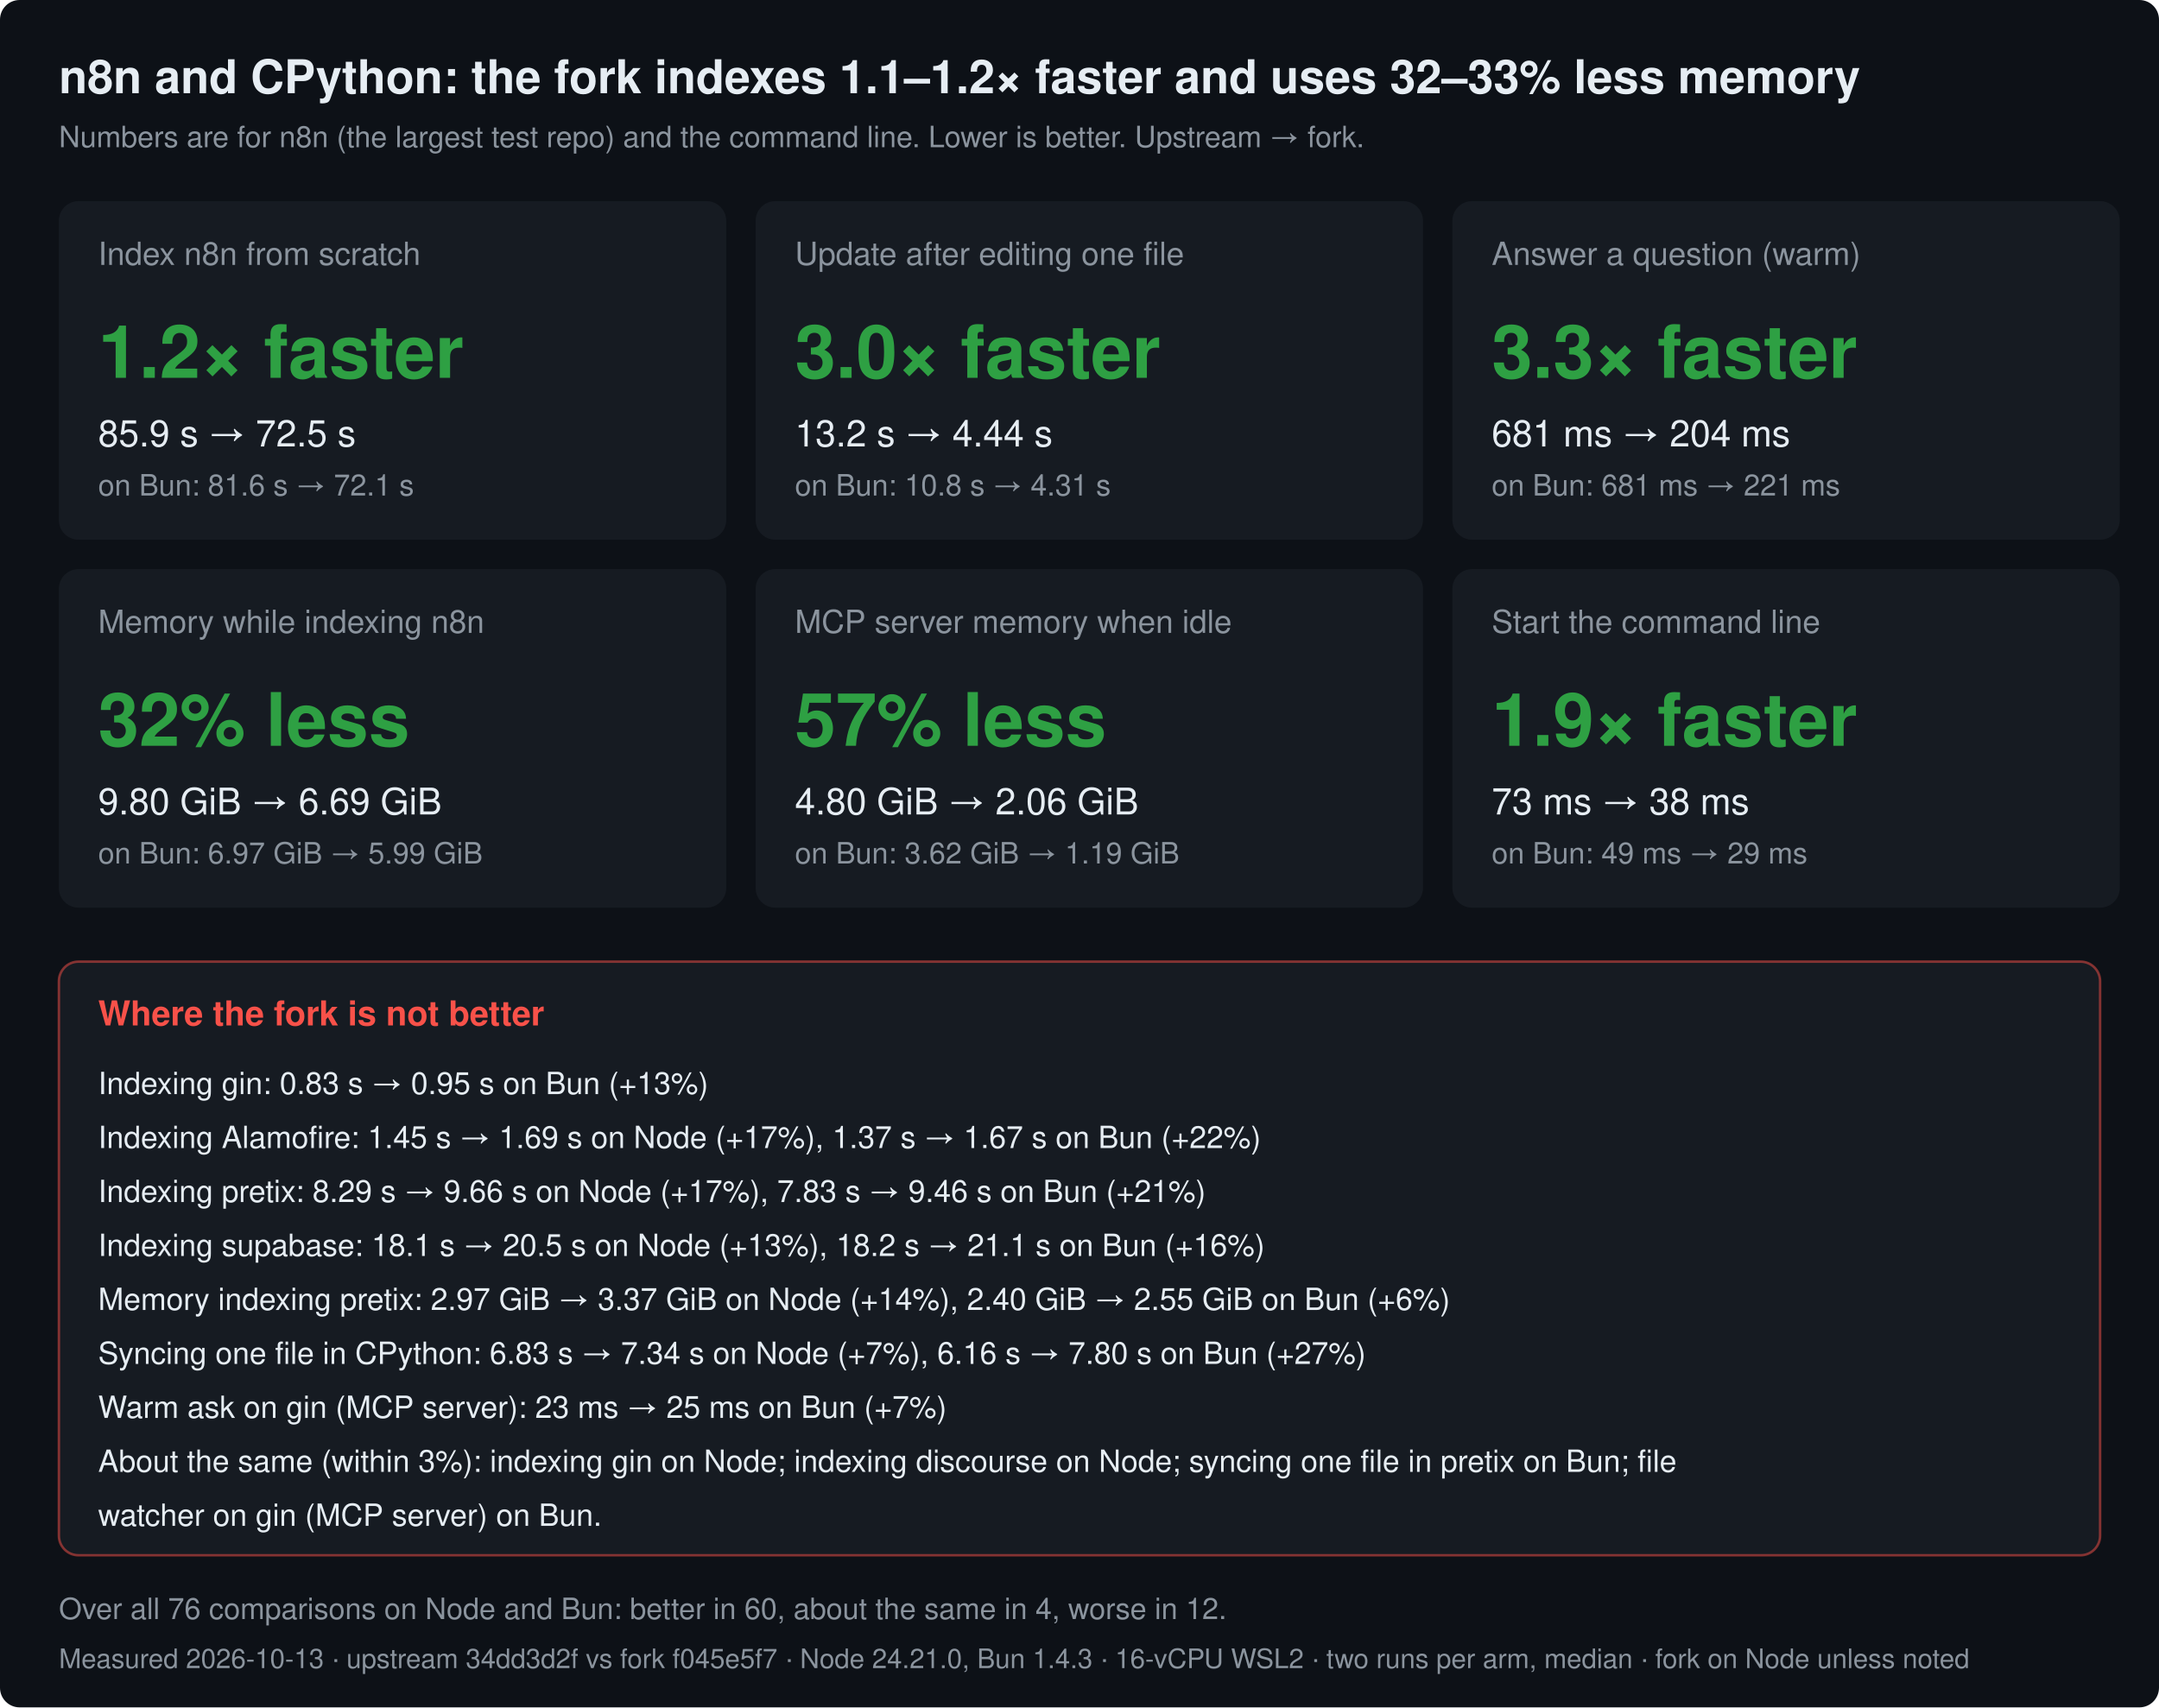
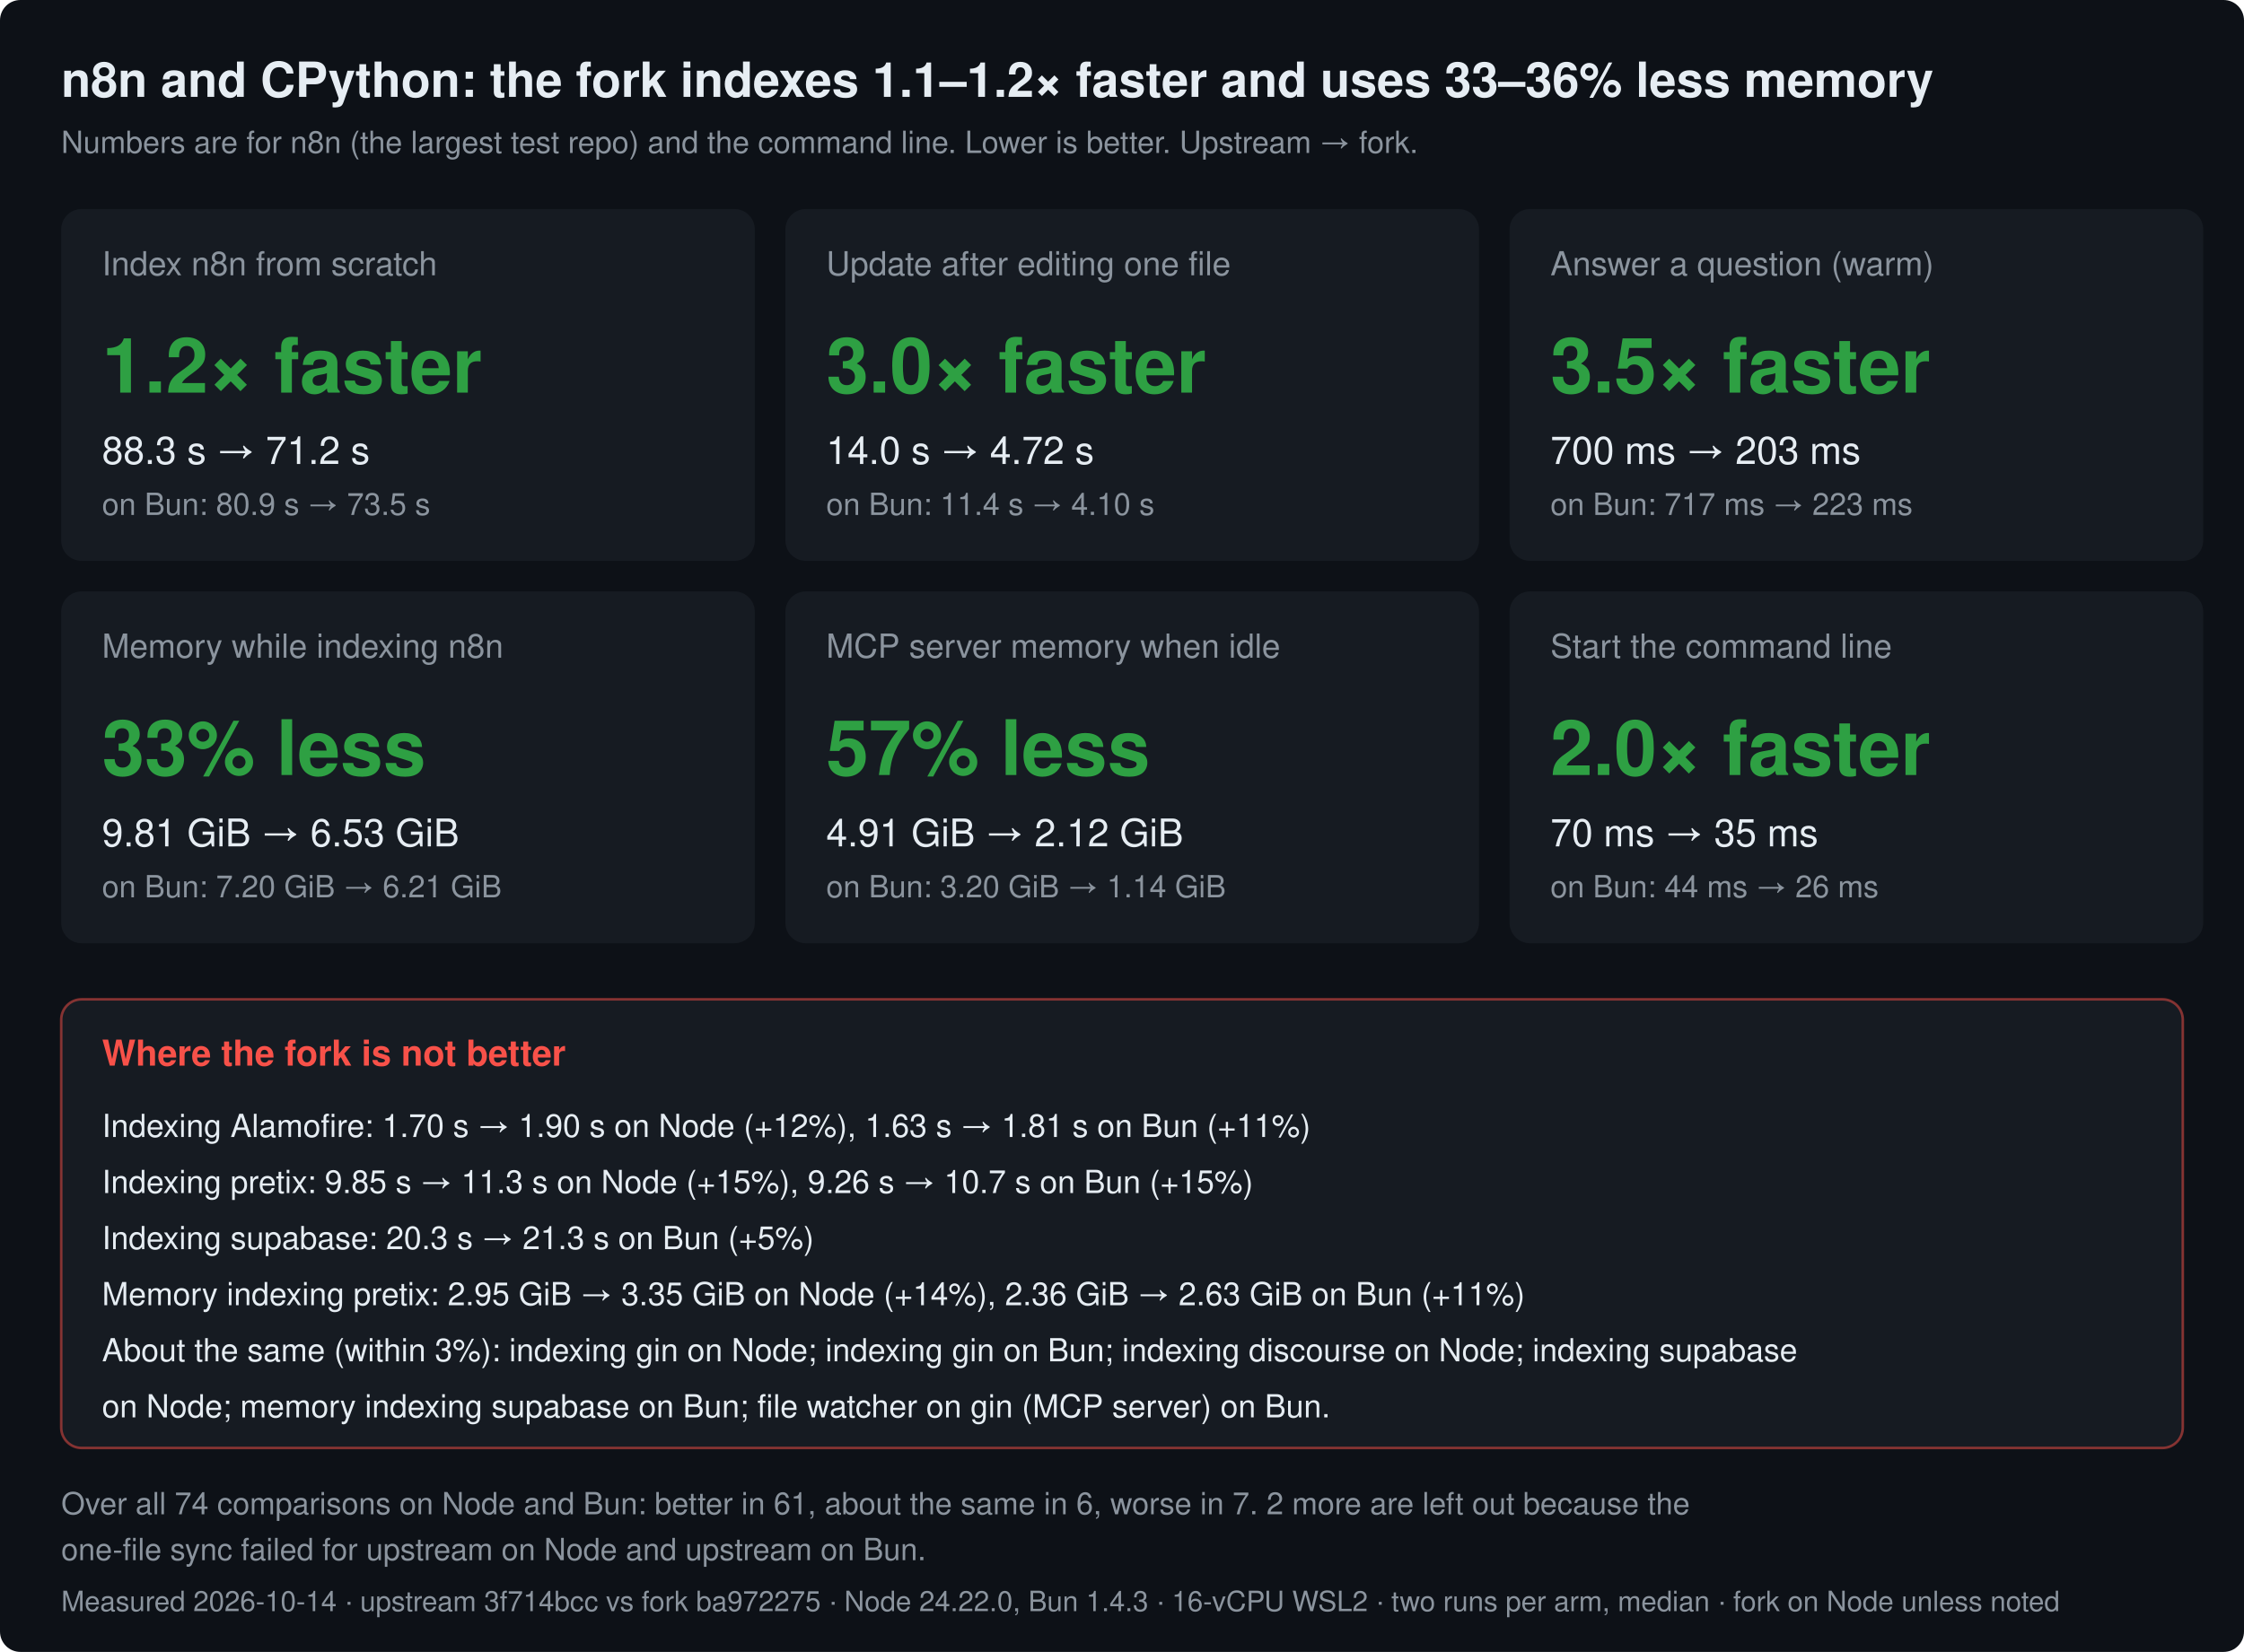
- <svg xmlns="http://www.w3.org/2000/svg" width="880" height="696" viewBox="0 0 880 696" font-family="-apple-system, BlinkMacSystemFont, 'Segoe UI', Helvetica, Arial, sans-serif" role="img" aria-labelledby="t d">
-   <rect width="880" height="696" rx="8" fill="#0d1117" />
-   <text x="24" y="38" font-size="19" font-weight="700" fill="#e6edf3" text-anchor="start">n8n and CPython: the fork indexes 1.1–1.2× faster and uses 32–33% less memory</text>
+ <svg xmlns="http://www.w3.org/2000/svg" width="880" height="648" viewBox="0 0 880 648" font-family="-apple-system, BlinkMacSystemFont, 'Segoe UI', Helvetica, Arial, sans-serif" role="img" aria-labelledby="t d">
+   <rect width="880" height="648" rx="8" fill="#0d1117" />
+   <text x="24" y="38" font-size="19" font-weight="700" fill="#e6edf3" text-anchor="start">n8n and CPython: the fork indexes 1.1–1.2× faster and uses 33–36% less memory</text>
  <text x="24" y="60" font-size="12" font-weight="400" fill="#8b949e" text-anchor="start">Numbers are for n8n (the largest test repo) and the command line. Lower is better. Upstream → fork.</text>
  <rect x="24" y="82" width="272" height="138" rx="8" fill="#161b22" />
  <text x="40" y="108" font-size="13" font-weight="400" fill="#8b949e" text-anchor="start">Index n8n from scratch</text>
  <text x="40" y="154" font-size="30" font-weight="700" fill="#2ea043" text-anchor="start">1.2× faster</text>
-   <text x="40" y="182" font-size="15" font-weight="400" fill="#e6edf3" text-anchor="start">85.9 s → 72.5 s</text>
-   <text x="40" y="202" font-size="12" font-weight="400" fill="#8b949e" text-anchor="start">on Bun: 81.6 s → 72.1 s</text>
+   <text x="40" y="182" font-size="15" font-weight="400" fill="#e6edf3" text-anchor="start">88.3 s → 71.2 s</text>
+   <text x="40" y="202" font-size="12" font-weight="400" fill="#8b949e" text-anchor="start">on Bun: 80.9 s → 73.5 s</text>
  <rect x="308" y="82" width="272" height="138" rx="8" fill="#161b22" />
  <text x="324" y="108" font-size="13" font-weight="400" fill="#8b949e" text-anchor="start">Update after editing one file</text>
  <text x="324" y="154" font-size="30" font-weight="700" fill="#2ea043" text-anchor="start">3.0× faster</text>
-   <text x="324" y="182" font-size="15" font-weight="400" fill="#e6edf3" text-anchor="start">13.2 s → 4.44 s</text>
-   <text x="324" y="202" font-size="12" font-weight="400" fill="#8b949e" text-anchor="start">on Bun: 10.8 s → 4.31 s</text>
+   <text x="324" y="182" font-size="15" font-weight="400" fill="#e6edf3" text-anchor="start">14.0 s → 4.72 s</text>
+   <text x="324" y="202" font-size="12" font-weight="400" fill="#8b949e" text-anchor="start">on Bun: 11.4 s → 4.10 s</text>
  <rect x="592" y="82" width="272" height="138" rx="8" fill="#161b22" />
  <text x="608" y="108" font-size="13" font-weight="400" fill="#8b949e" text-anchor="start">Answer a question (warm)</text>
-   <text x="608" y="154" font-size="30" font-weight="700" fill="#2ea043" text-anchor="start">3.3× faster</text>
-   <text x="608" y="182" font-size="15" font-weight="400" fill="#e6edf3" text-anchor="start">681 ms → 204 ms</text>
-   <text x="608" y="202" font-size="12" font-weight="400" fill="#8b949e" text-anchor="start">on Bun: 681 ms → 221 ms</text>
+   <text x="608" y="154" font-size="30" font-weight="700" fill="#2ea043" text-anchor="start">3.5× faster</text>
+   <text x="608" y="182" font-size="15" font-weight="400" fill="#e6edf3" text-anchor="start">700 ms → 203 ms</text>
+   <text x="608" y="202" font-size="12" font-weight="400" fill="#8b949e" text-anchor="start">on Bun: 717 ms → 223 ms</text>
  <rect x="24" y="232" width="272" height="138" rx="8" fill="#161b22" />
  <text x="40" y="258" font-size="13" font-weight="400" fill="#8b949e" text-anchor="start">Memory while indexing n8n</text>
-   <text x="40" y="304" font-size="30" font-weight="700" fill="#2ea043" text-anchor="start">32% less</text>
-   <text x="40" y="332" font-size="15" font-weight="400" fill="#e6edf3" text-anchor="start">9.80 GiB → 6.69 GiB</text>
-   <text x="40" y="352" font-size="12" font-weight="400" fill="#8b949e" text-anchor="start">on Bun: 6.97 GiB → 5.99 GiB</text>
+   <text x="40" y="304" font-size="30" font-weight="700" fill="#2ea043" text-anchor="start">33% less</text>
+   <text x="40" y="332" font-size="15" font-weight="400" fill="#e6edf3" text-anchor="start">9.81 GiB → 6.53 GiB</text>
+   <text x="40" y="352" font-size="12" font-weight="400" fill="#8b949e" text-anchor="start">on Bun: 7.20 GiB → 6.21 GiB</text>
  <rect x="308" y="232" width="272" height="138" rx="8" fill="#161b22" />
  <text x="324" y="258" font-size="13" font-weight="400" fill="#8b949e" text-anchor="start">MCP server memory when idle</text>
  <text x="324" y="304" font-size="30" font-weight="700" fill="#2ea043" text-anchor="start">57% less</text>
-   <text x="324" y="332" font-size="15" font-weight="400" fill="#e6edf3" text-anchor="start">4.80 GiB → 2.06 GiB</text>
-   <text x="324" y="352" font-size="12" font-weight="400" fill="#8b949e" text-anchor="start">on Bun: 3.62 GiB → 1.19 GiB</text>
+   <text x="324" y="332" font-size="15" font-weight="400" fill="#e6edf3" text-anchor="start">4.91 GiB → 2.12 GiB</text>
+   <text x="324" y="352" font-size="12" font-weight="400" fill="#8b949e" text-anchor="start">on Bun: 3.20 GiB → 1.14 GiB</text>
  <rect x="592" y="232" width="272" height="138" rx="8" fill="#161b22" />
  <text x="608" y="258" font-size="13" font-weight="400" fill="#8b949e" text-anchor="start">Start the command line</text>
-   <text x="608" y="304" font-size="30" font-weight="700" fill="#2ea043" text-anchor="start">1.9× faster</text>
-   <text x="608" y="332" font-size="15" font-weight="400" fill="#e6edf3" text-anchor="start">73 ms → 38 ms</text>
-   <text x="608" y="352" font-size="12" font-weight="400" fill="#8b949e" text-anchor="start">on Bun: 49 ms → 29 ms</text>
-   <rect x="24" y="392" width="832" height="242" rx="8" fill="#161b22" stroke="#f85149" stroke-opacity=".5" />
+   <text x="608" y="304" font-size="30" font-weight="700" fill="#2ea043" text-anchor="start">2.0× faster</text>
+   <text x="608" y="332" font-size="15" font-weight="400" fill="#e6edf3" text-anchor="start">70 ms → 35 ms</text>
+   <text x="608" y="352" font-size="12" font-weight="400" fill="#8b949e" text-anchor="start">on Bun: 44 ms → 26 ms</text>
+   <rect x="24" y="392" width="832" height="176" rx="8" fill="#161b22" stroke="#f85149" stroke-opacity=".5" />
  <text x="40" y="418" font-size="14" font-weight="700" fill="#f85149" text-anchor="start">Where the fork is not better</text>
-   <text x="40" y="446" font-size="12.5" font-weight="400" fill="#e6edf3" text-anchor="start">Indexing gin: 0.83 s → 0.95 s on Bun (+13%)</text>
-   <text x="40" y="468" font-size="12.5" font-weight="400" fill="#e6edf3" text-anchor="start">Indexing Alamofire: 1.45 s → 1.69 s on Node (+17%), 1.37 s → 1.67 s on Bun (+22%)</text>
-   <text x="40" y="490" font-size="12.5" font-weight="400" fill="#e6edf3" text-anchor="start">Indexing pretix: 8.29 s → 9.66 s on Node (+17%), 7.83 s → 9.46 s on Bun (+21%)</text>
-   <text x="40" y="512" font-size="12.5" font-weight="400" fill="#e6edf3" text-anchor="start">Indexing supabase: 18.1 s → 20.5 s on Node (+13%), 18.2 s → 21.1 s on Bun (+16%)</text>
-   <text x="40" y="534" font-size="12.5" font-weight="400" fill="#e6edf3" text-anchor="start">Memory indexing pretix: 2.97 GiB → 3.37 GiB on Node (+14%), 2.40 GiB → 2.55 GiB on Bun (+6%)</text>
-   <text x="40" y="556" font-size="12.5" font-weight="400" fill="#e6edf3" text-anchor="start">Syncing one file in CPython: 6.83 s → 7.34 s on Node (+7%), 6.16 s → 7.80 s on Bun (+27%)</text>
-   <text x="40" y="578" font-size="12.5" font-weight="400" fill="#e6edf3" text-anchor="start">Warm ask on gin (MCP server): 23 ms → 25 ms on Bun (+7%)</text>
-   <text x="40" y="600" font-size="12.5" font-weight="400" fill="#e6edf3" text-anchor="start">About the same (within 3%): indexing gin on Node; indexing discourse on Node; syncing one file in pretix on Bun; file</text>
-   <text x="40" y="622" font-size="12.5" font-weight="400" fill="#e6edf3" text-anchor="start">watcher on gin (MCP server) on Bun.</text>
-   <text x="24" y="660" font-size="12" font-weight="400" fill="#8b949e" text-anchor="start">Over all 76 comparisons on Node and Bun: better in 60, about the same in 4, worse in 12.</text>
-   <text x="24" y="680" font-size="11" font-weight="400" fill="#8b949e" text-anchor="start">Measured 2026-10-13 · upstream 34dd3d2f vs fork f045e5f7 · Node 24.21.0, Bun 1.4.3 · 16-vCPU WSL2 · two runs per arm, median · fork on Node unless noted</text>
+   <text x="40" y="446" font-size="12.5" font-weight="400" fill="#e6edf3" text-anchor="start">Indexing Alamofire: 1.70 s → 1.90 s on Node (+12%), 1.63 s → 1.81 s on Bun (+11%)</text>
+   <text x="40" y="468" font-size="12.5" font-weight="400" fill="#e6edf3" text-anchor="start">Indexing pretix: 9.85 s → 11.3 s on Node (+15%), 9.26 s → 10.7 s on Bun (+15%)</text>
+   <text x="40" y="490" font-size="12.5" font-weight="400" fill="#e6edf3" text-anchor="start">Indexing supabase: 20.3 s → 21.3 s on Bun (+5%)</text>
+   <text x="40" y="512" font-size="12.5" font-weight="400" fill="#e6edf3" text-anchor="start">Memory indexing pretix: 2.95 GiB → 3.35 GiB on Node (+14%), 2.36 GiB → 2.63 GiB on Bun (+11%)</text>
+   <text x="40" y="534" font-size="12.5" font-weight="400" fill="#e6edf3" text-anchor="start">About the same (within 3%): indexing gin on Node; indexing gin on Bun; indexing discourse on Node; indexing supabase</text>
+   <text x="40" y="556" font-size="12.5" font-weight="400" fill="#e6edf3" text-anchor="start">on Node; memory indexing supabase on Bun; file watcher on gin (MCP server) on Bun.</text>
+   <text x="24" y="594" font-size="12" font-weight="400" fill="#8b949e" text-anchor="start">Over all 74 comparisons on Node and Bun: better in 61, about the same in 6, worse in 7. 2 more are left out because the</text>
+   <text x="24" y="612" font-size="12" font-weight="400" fill="#8b949e" text-anchor="start">one-file sync failed for upstream on Node and upstream on Bun.</text>
+   <text x="24" y="632" font-size="11" font-weight="400" fill="#8b949e" text-anchor="start">Measured 2026-10-14 · upstream 3f714bcc vs fork ba972275 · Node 24.22.0, Bun 1.4.3 · 16-vCPU WSL2 · two runs per arm, median · fork on Node unless noted</text>
</svg>
